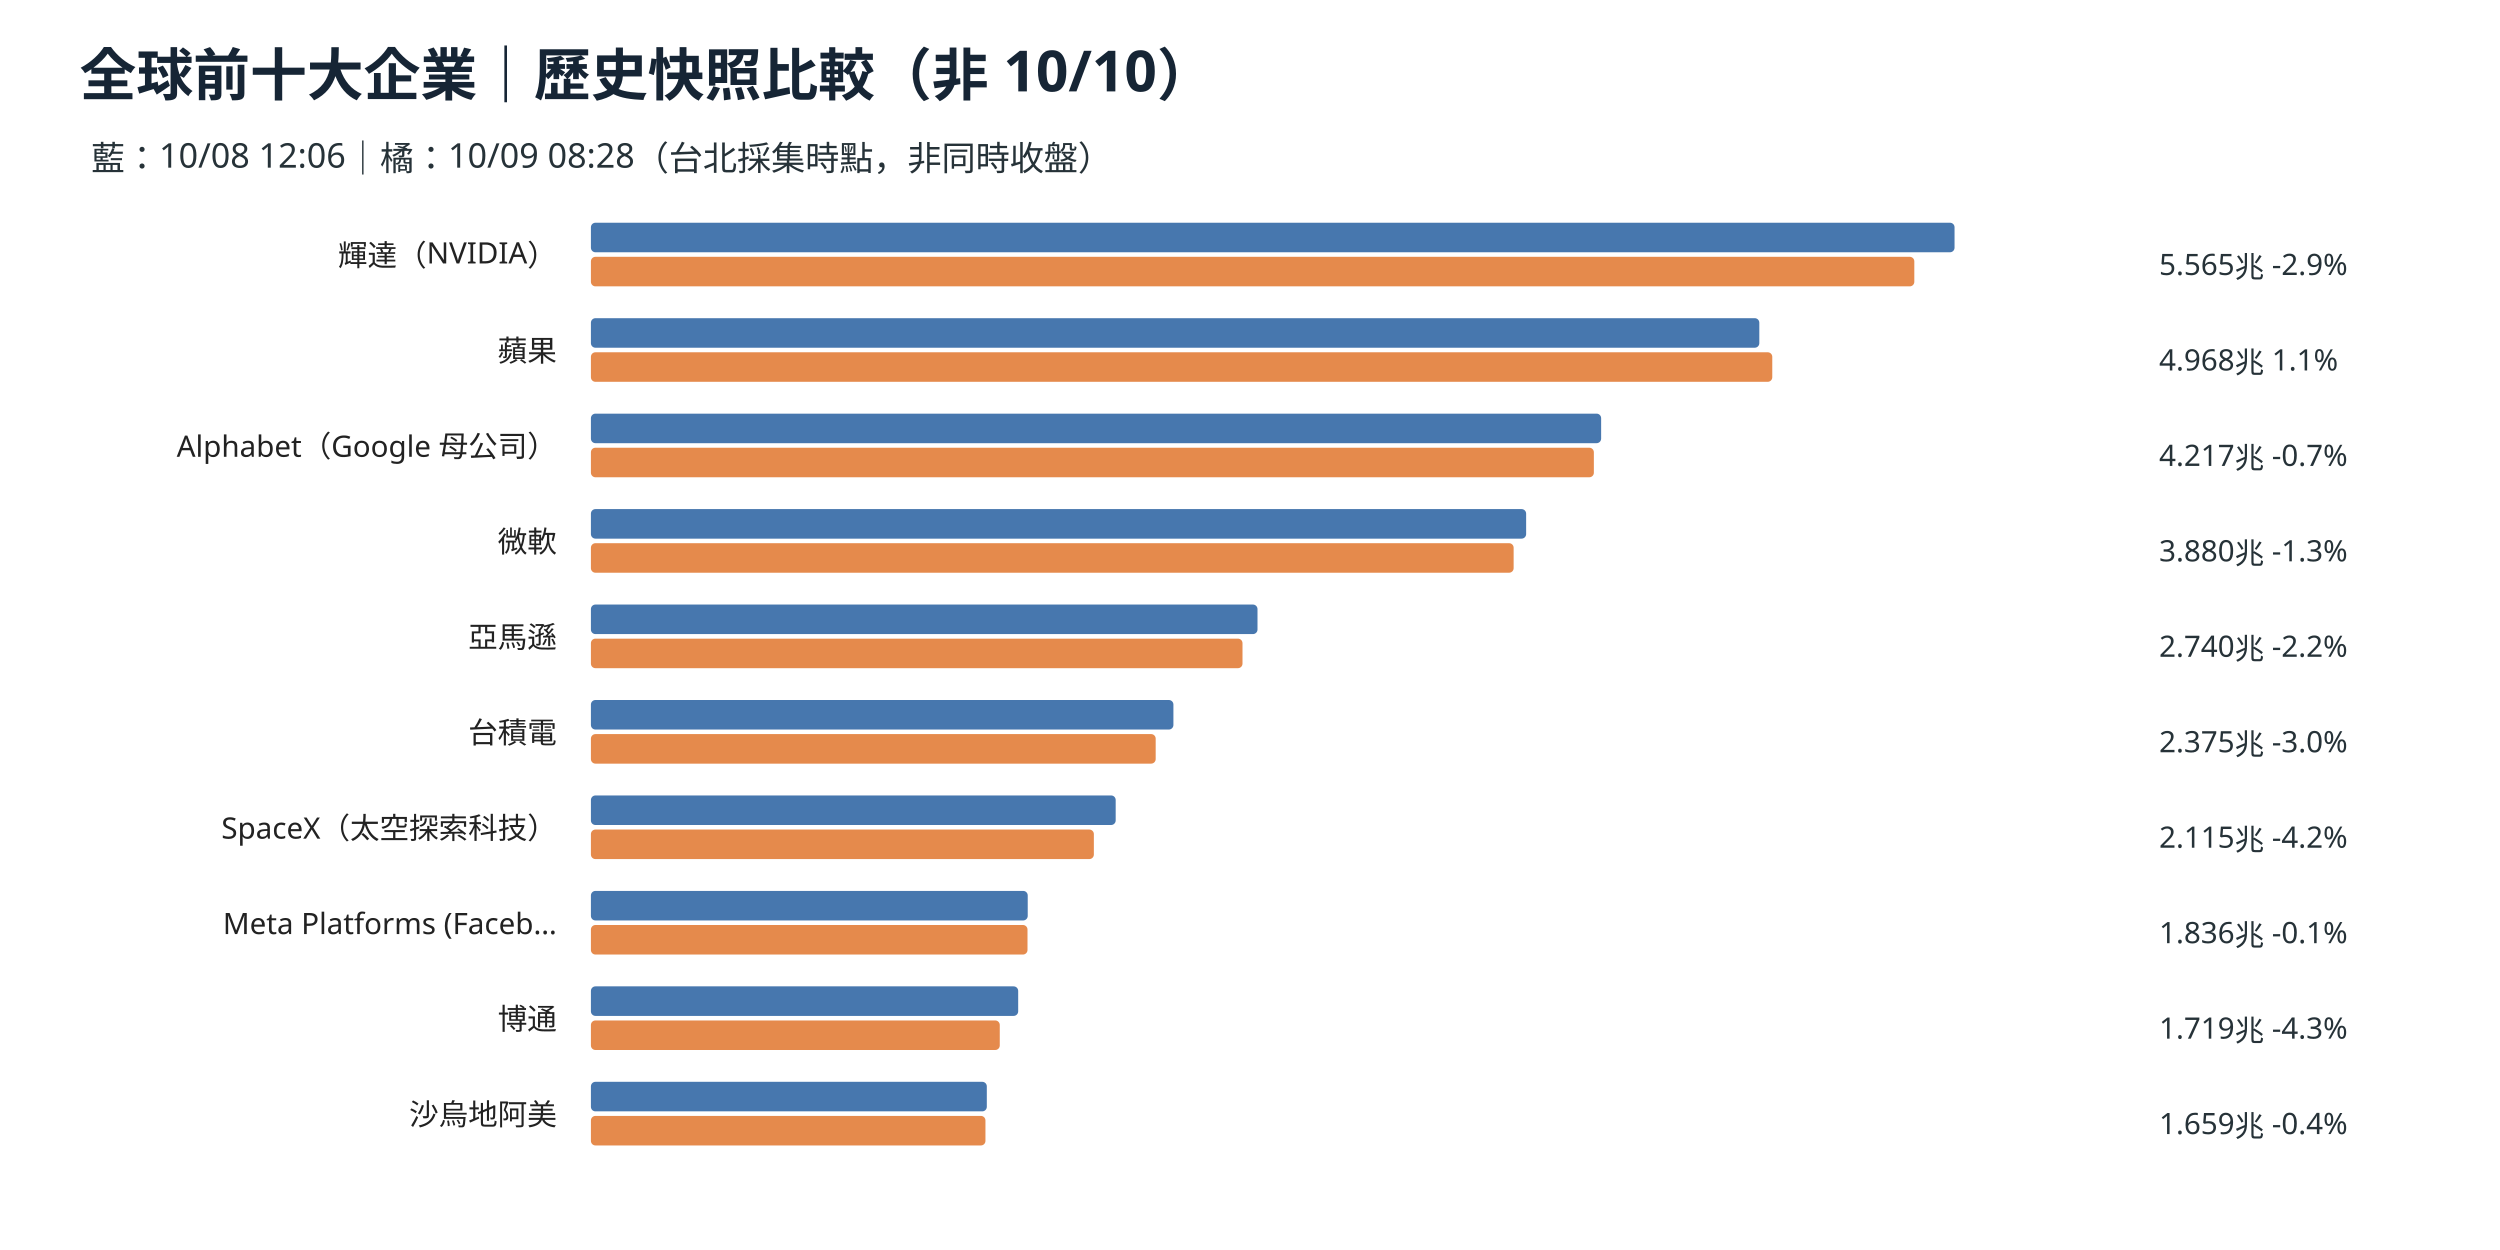
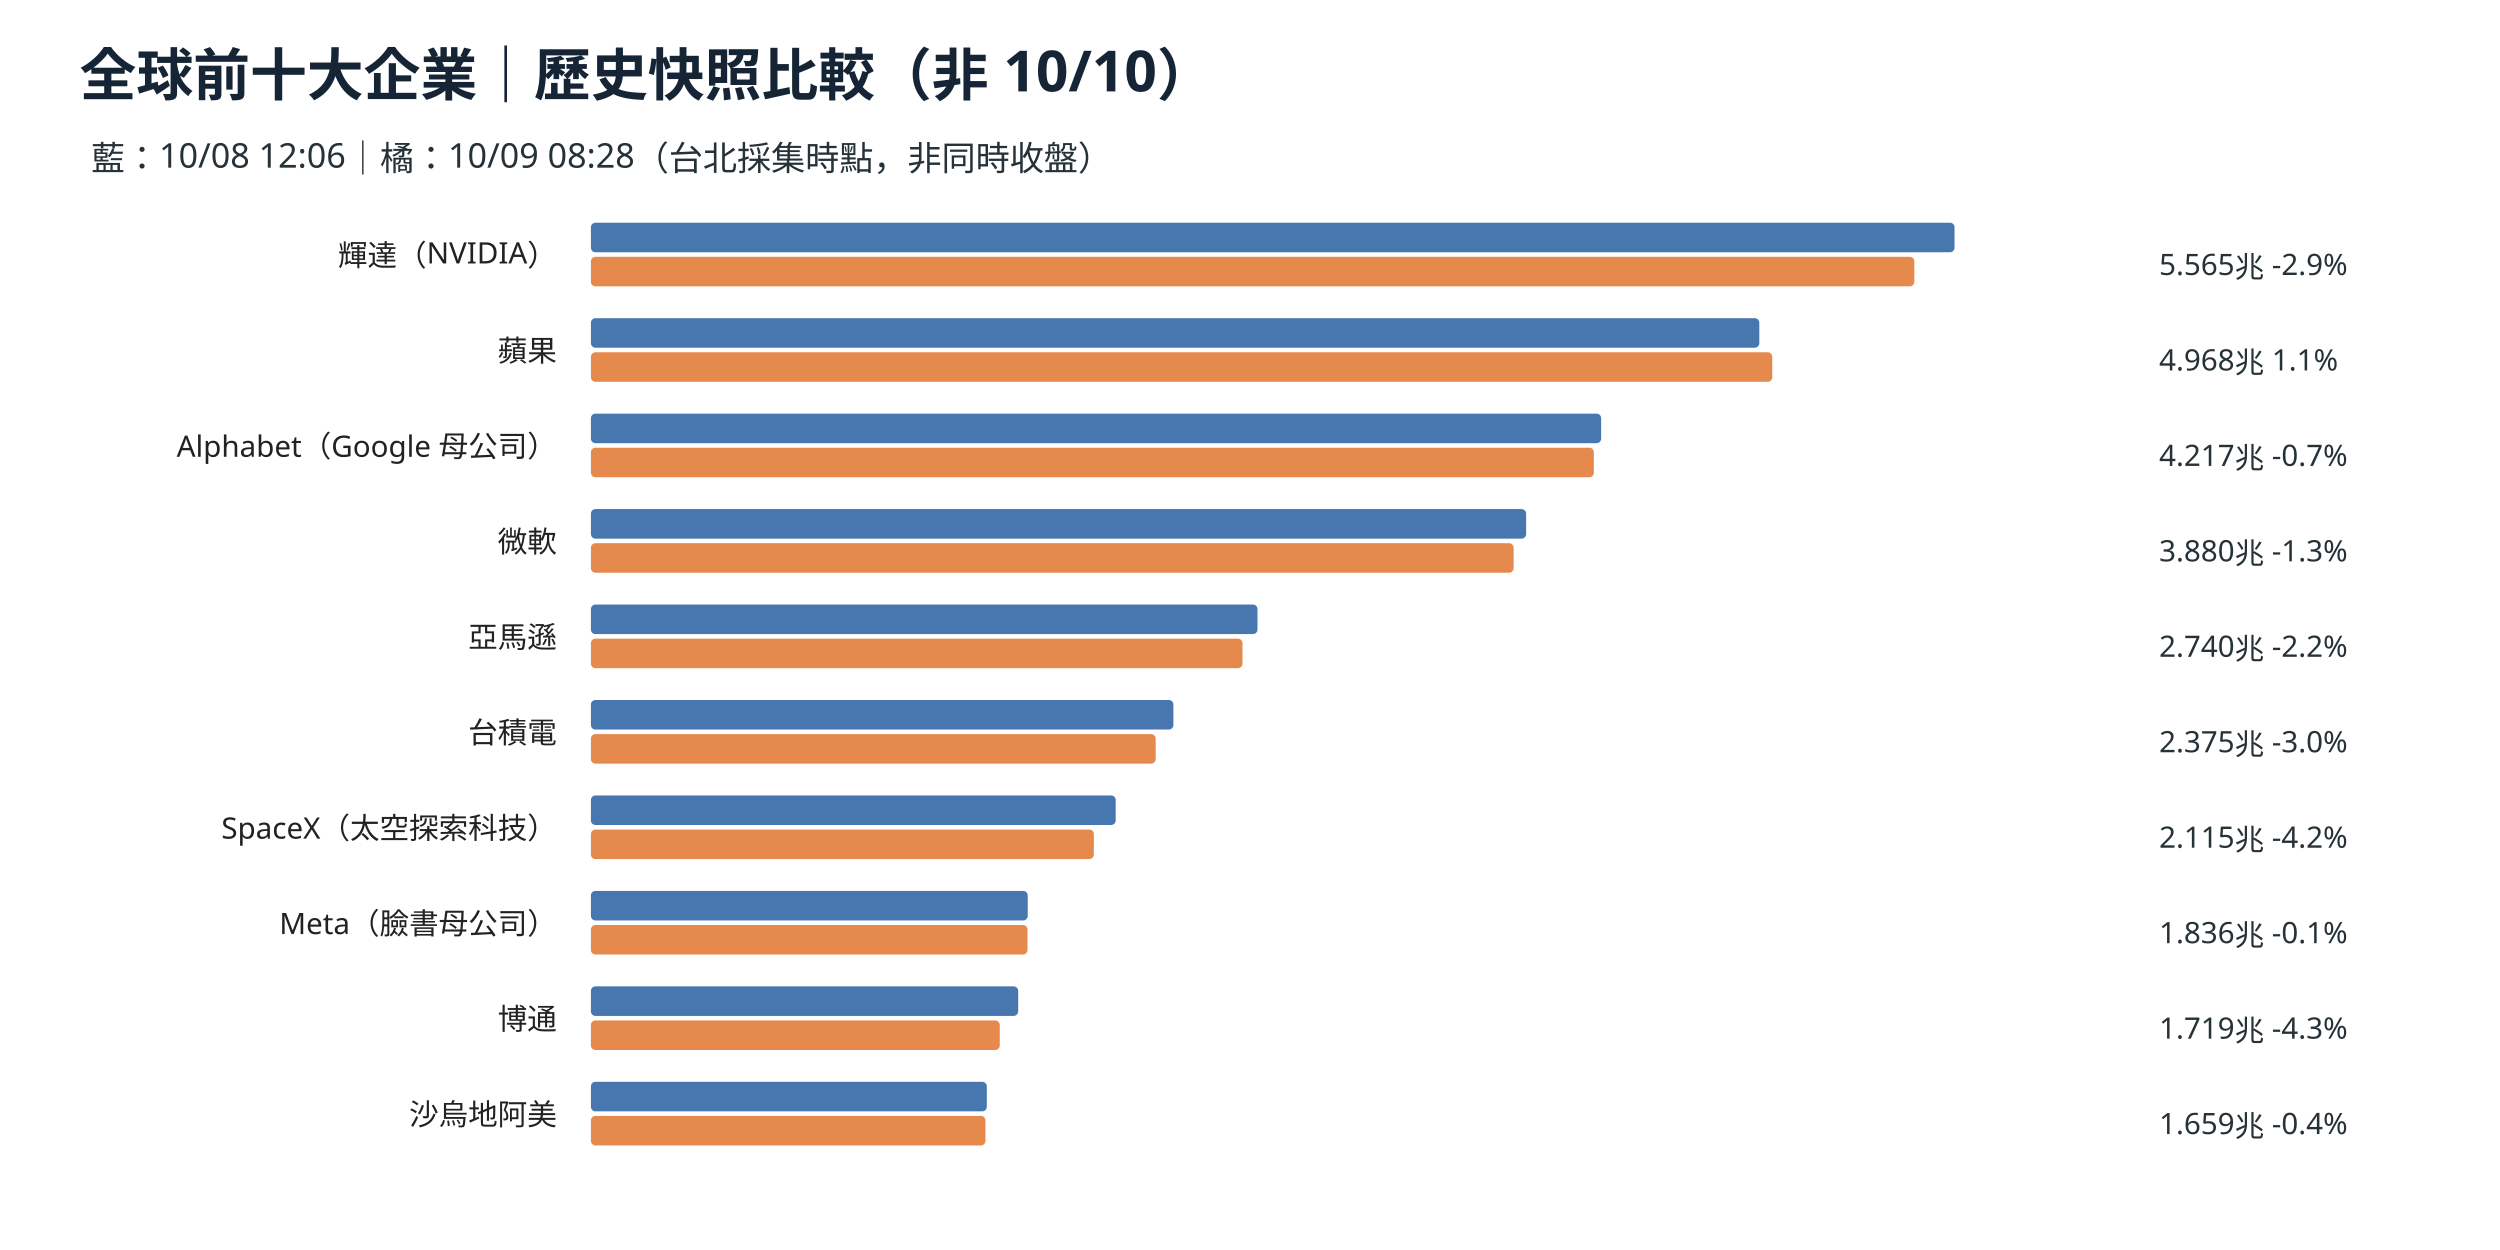
<svg xmlns="http://www.w3.org/2000/svg" viewBox="0 0 1100 550" role="img" aria-label="全球前十大企業｜歷史快照比較（非 10/10）">
  <rect width="1100" height="550" fill="#fff" />
  <text x="35" y="42" font-family="sans-serif" font-size="25" font-weight="bold" fill="#162535">全球前十大企業｜歷史快照比較（非 10/10）</text>
  <text x="40" y="75" font-family="sans-serif" font-size="15" fill="#263238" text-anchor="start">藍：10/08 12:06｜橘：10/09 08:28（台北採集時點，非同時收盤）</text>
  <text x="245" y="117" font-family="sans-serif" font-size="13" fill="#222" text-anchor="end">輝達（NVIDIA）</text>
  <rect x="260" y="98" width="600.0" height="13" fill="#4777ae" rx="2" />
  <rect x="260" y="113" width="582.3" height="13" fill="#e58a4c" rx="2" />
  <text x="950" y="121" font-family="sans-serif" font-size="13" fill="#263238" text-anchor="start">5.565兆 -2.9%</text>
  <text x="245" y="159" font-family="sans-serif" font-size="13" fill="#222" text-anchor="end">蘋果</text>
  <rect x="260" y="140" width="514.1" height="13" fill="#4777ae" rx="2" />
  <rect x="260" y="155" width="519.8" height="13" fill="#e58a4c" rx="2" />
  <text x="950" y="163" font-family="sans-serif" font-size="13" fill="#263238" text-anchor="start">4.968兆 1.1%</text>
  <text x="245" y="201" font-family="sans-serif" font-size="13" fill="#222" text-anchor="end">Alphabet（Google 母公司）</text>
  <rect x="260" y="182" width="444.5" height="13" fill="#4777ae" rx="2" />
  <rect x="260" y="197" width="441.3" height="13" fill="#e58a4c" rx="2" />
  <text x="950" y="205" font-family="sans-serif" font-size="13" fill="#263238" text-anchor="start">4.217兆 -0.7%</text>
  <text x="245" y="243" font-family="sans-serif" font-size="13" fill="#222" text-anchor="end">微軟</text>
  <rect x="260" y="224" width="411.5" height="13" fill="#4777ae" rx="2" />
  <rect x="260" y="239" width="406.0" height="13" fill="#e58a4c" rx="2" />
  <text x="950" y="247" font-family="sans-serif" font-size="13" fill="#263238" text-anchor="start">3.880兆 -1.3%</text>
  <text x="245" y="285" font-family="sans-serif" font-size="13" fill="#222" text-anchor="end">亞馬遜</text>
  <rect x="260" y="266" width="293.3" height="13" fill="#4777ae" rx="2" />
  <rect x="260" y="281" width="286.7" height="13" fill="#e58a4c" rx="2" />
  <text x="950" y="289" font-family="sans-serif" font-size="13" fill="#263238" text-anchor="start">2.740兆 -2.2%</text>
  <text x="245" y="327" font-family="sans-serif" font-size="13" fill="#222" text-anchor="end">台積電</text>
  <rect x="260" y="308" width="256.3" height="13" fill="#4777ae" rx="2" />
  <rect x="260" y="323" width="248.5" height="13" fill="#e58a4c" rx="2" />
  <text x="950" y="331" font-family="sans-serif" font-size="13" fill="#263238" text-anchor="start">2.375兆 -3.0%</text>
  <text x="245" y="369" font-family="sans-serif" font-size="13" fill="#222" text-anchor="end">SpaceX（太空探索科技）</text>
  <rect x="260" y="350" width="230.9" height="13" fill="#4777ae" rx="2" />
  <rect x="260" y="365" width="221.3" height="13" fill="#e58a4c" rx="2" />
  <text x="950" y="373" font-family="sans-serif" font-size="13" fill="#263238" text-anchor="start">2.115兆 -4.2%</text>
-   <text x="245" y="411" font-family="sans-serif" font-size="13" fill="#222" text-anchor="end">Meta Platforms (Faceb…</text>
+   <text x="245" y="411" font-family="sans-serif" font-size="13" fill="#222" text-anchor="end">Meta（臉書母公司）</text>
  <rect x="260" y="392" width="192.2" height="13" fill="#4777ae" rx="2" />
  <rect x="260" y="407" width="192.1" height="13" fill="#e58a4c" rx="2" />
  <text x="950" y="415" font-family="sans-serif" font-size="13" fill="#263238" text-anchor="start">1.836兆 -0.1%</text>
  <text x="245" y="453" font-family="sans-serif" font-size="13" fill="#222" text-anchor="end">博通</text>
  <rect x="260" y="434" width="188.0" height="13" fill="#4777ae" rx="2" />
  <rect x="260" y="449" width="179.9" height="13" fill="#e58a4c" rx="2" />
  <text x="950" y="457" font-family="sans-serif" font-size="13" fill="#263238" text-anchor="start">1.719兆 -4.3%</text>
  <text x="245" y="495" font-family="sans-serif" font-size="13" fill="#222" text-anchor="end">沙烏地阿美</text>
  <rect x="260" y="476" width="174.2" height="13" fill="#4777ae" rx="2" />
  <rect x="260" y="491" width="173.6" height="13" fill="#e58a4c" rx="2" />
  <text x="950" y="499" font-family="sans-serif" font-size="13" fill="#263238" text-anchor="start">1.659兆 -0.4%</text>
</svg>
